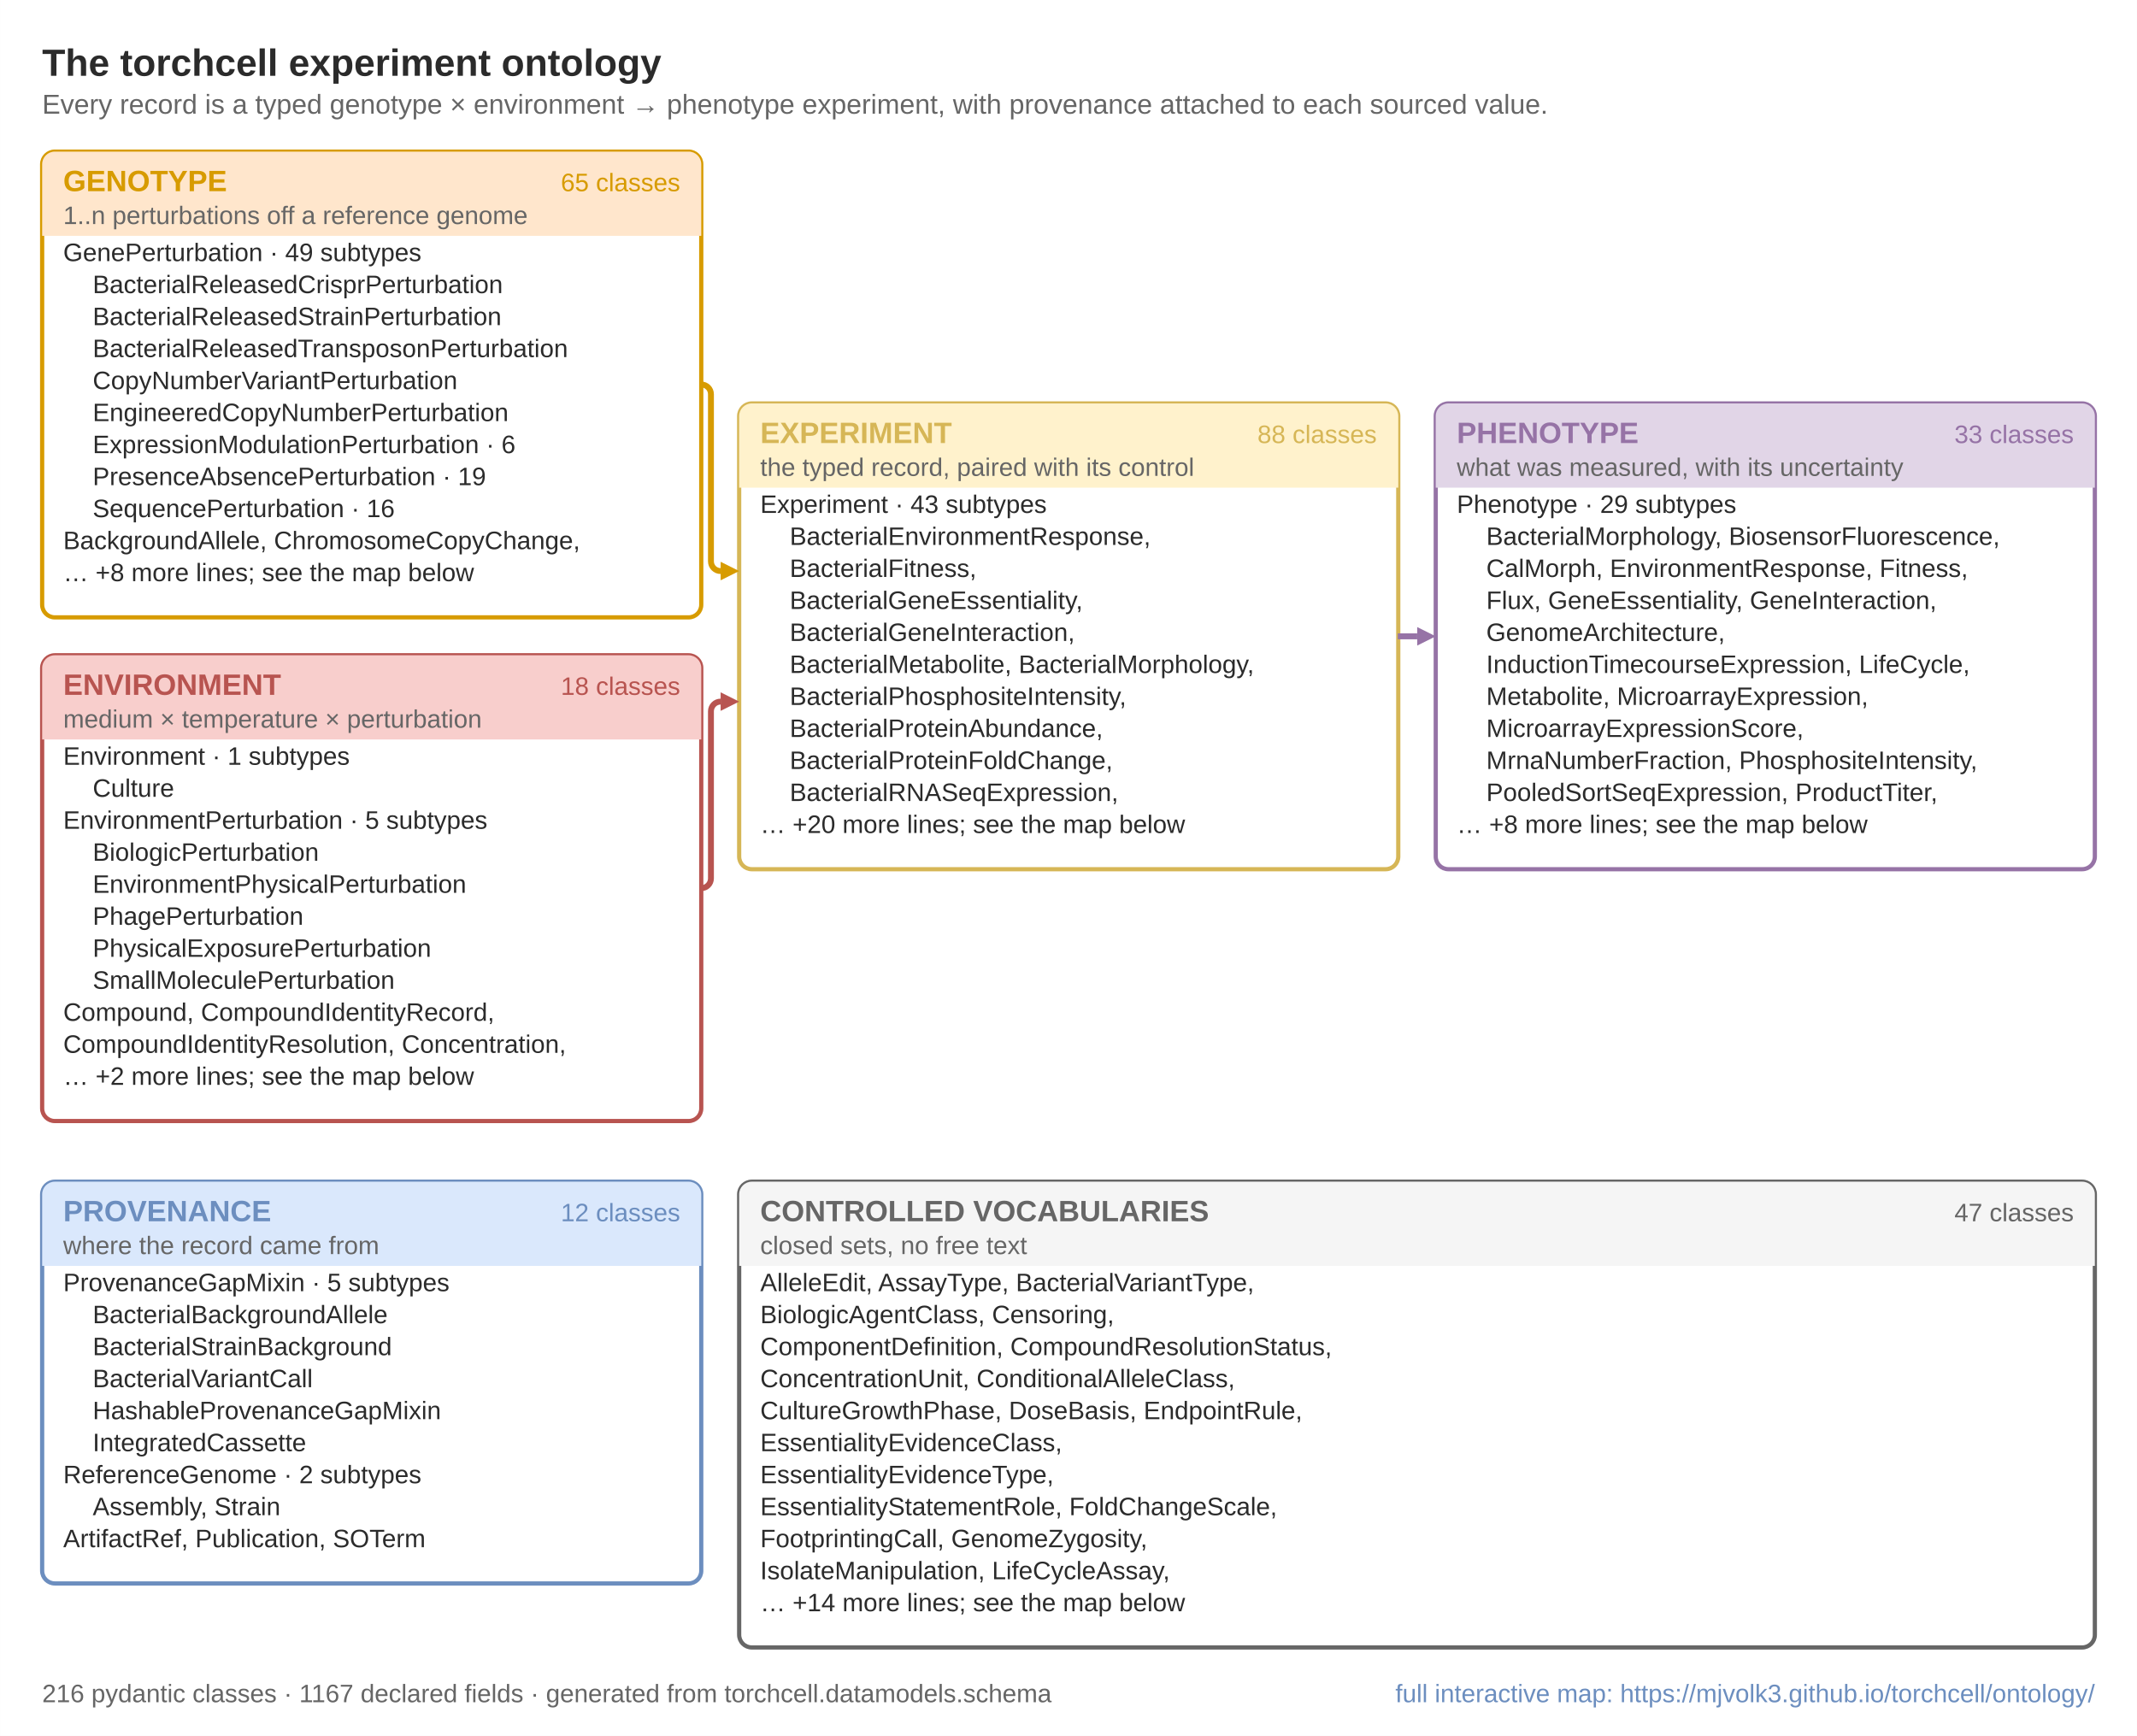
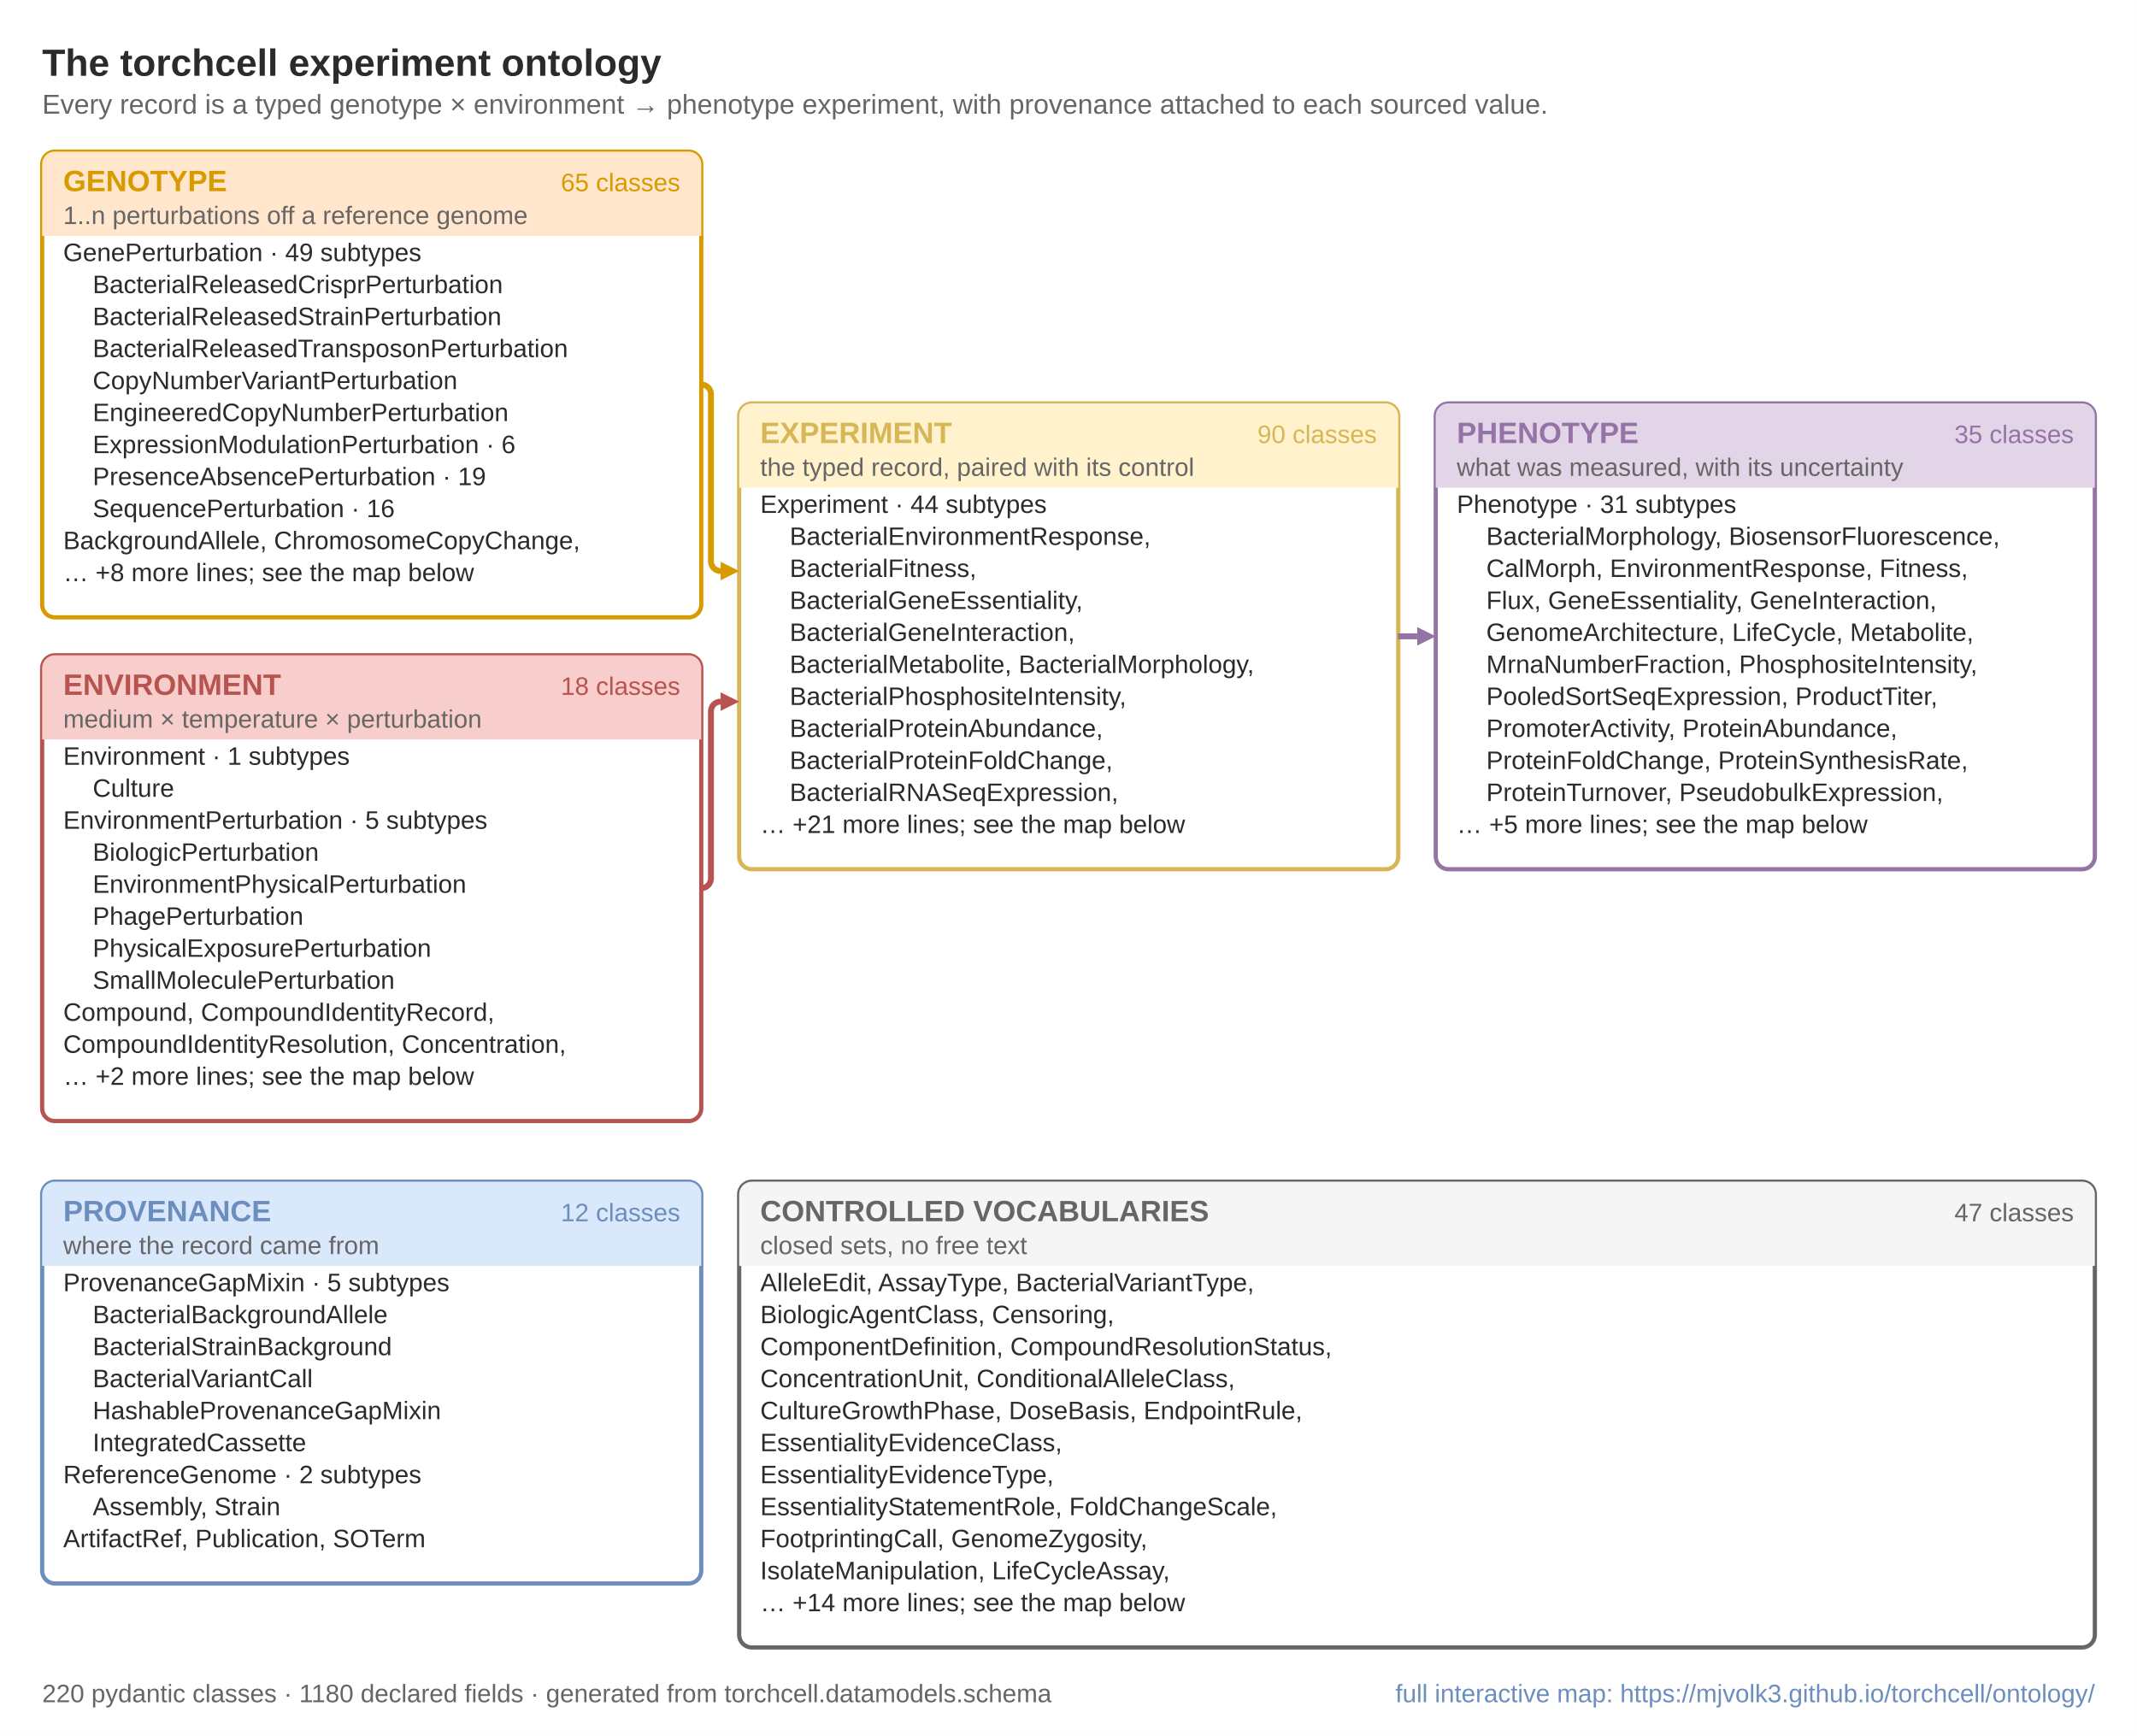
<svg xmlns="http://www.w3.org/2000/svg" width="179.00mm" height="145.41mm" viewBox="0 0 507.4 412.2" font-family="Arial, Helvetica, sans-serif">
  <style>text{font-family:Arial,Helvetica,sans-serif}</style>
  <rect width="100%" height="100%" fill="#FFFFFF" />
  <text x="10.0" y="18.0" font-size="9" font-weight="700" fill="#2B2B2B">The torchcell experiment ontology</text>
  <text x="10.0" y="27.0" font-size="6.5" fill="#666666">Every record is a typed genotype × environment → phenotype experiment, with provenance attached to each sourced value.</text>
  <rect x="10.0" y="36.0" width="156.5" height="110.6" rx="3" fill="#FFFFFF" stroke="#D79B00" stroke-width="1" />
  <path d="M10.0 39.0 a3 3 0 0 1 3 -3 h150.5 a3 3 0 0 1 3 3 v17.0 h-156.5 Z" fill="#FFE6CC" />
  <text x="15.0" y="45.4" font-size="7" font-weight="700" fill="#D79B00">GENOTYPE</text>
  <text x="161.5" y="45.4" font-size="6" text-anchor="end" fill="#D79B00">65 classes</text>
  <text x="15.0" y="53.2" font-size="6" fill="#666666">1..n perturbations off a reference genome</text>
  <text x="15.0" y="62.0" font-size="6" fill="#2B2B2B">GenePerturbation  ·  49 subtypes</text>
  <text x="22.0" y="69.6" font-size="6" fill="#2B2B2B">BacterialReleasedCrisprPerturbation</text>
  <text x="22.0" y="77.2" font-size="6" fill="#2B2B2B">BacterialReleasedStrainPerturbation</text>
  <text x="22.0" y="84.8" font-size="6" fill="#2B2B2B">BacterialReleasedTransposonPerturbation</text>
  <text x="22.0" y="92.4" font-size="6" fill="#2B2B2B">CopyNumberVariantPerturbation</text>
  <text x="22.0" y="100.0" font-size="6" fill="#2B2B2B">EngineeredCopyNumberPerturbation</text>
  <text x="22.0" y="107.6" font-size="6" fill="#2B2B2B">ExpressionModulationPerturbation  ·  6</text>
  <text x="22.0" y="115.2" font-size="6" fill="#2B2B2B">PresenceAbsencePerturbation  ·  19</text>
  <text x="22.0" y="122.8" font-size="6" fill="#2B2B2B">SequencePerturbation  ·  16</text>
  <text x="15.0" y="130.4" font-size="6" fill="#2B2B2B">BackgroundAllele, ChromosomeCopyChange,</text>
  <text x="15.0" y="138.0" font-size="6" fill="#2B2B2B">…  +8 more lines; see the map below</text>
  <rect x="10.0" y="155.6" width="156.5" height="110.6" rx="3" fill="#FFFFFF" stroke="#B85450" stroke-width="1" />
  <path d="M10.0 158.6 a3 3 0 0 1 3 -3 h150.5 a3 3 0 0 1 3 3 v17.0 h-156.5 Z" fill="#F8CECC" />
  <text x="15.0" y="165.0" font-size="7" font-weight="700" fill="#B85450">ENVIRONMENT</text>
  <text x="161.5" y="165.0" font-size="6" text-anchor="end" fill="#B85450">18 classes</text>
  <text x="15.0" y="172.8" font-size="6" fill="#666666">medium × temperature × perturbation</text>
  <text x="15.0" y="181.6" font-size="6" fill="#2B2B2B">Environment  ·  1 subtypes</text>
  <text x="22.0" y="189.2" font-size="6" fill="#2B2B2B">Culture</text>
  <text x="15.0" y="196.8" font-size="6" fill="#2B2B2B">EnvironmentPerturbation  ·  5 subtypes</text>
  <text x="22.0" y="204.4" font-size="6" fill="#2B2B2B">BiologicPerturbation</text>
  <text x="22.0" y="212.0" font-size="6" fill="#2B2B2B">EnvironmentPhysicalPerturbation</text>
  <text x="22.0" y="219.6" font-size="6" fill="#2B2B2B">PhagePerturbation</text>
  <text x="22.0" y="227.2" font-size="6" fill="#2B2B2B">PhysicalExposurePerturbation</text>
  <text x="22.0" y="234.8" font-size="6" fill="#2B2B2B">SmallMoleculePerturbation</text>
  <text x="15.0" y="242.4" font-size="6" fill="#2B2B2B">Compound, CompoundIdentityRecord,</text>
  <text x="15.0" y="250.0" font-size="6" fill="#2B2B2B">CompoundIdentityResolution, Concentration,</text>
  <text x="15.0" y="257.6" font-size="6" fill="#2B2B2B">…  +2 more lines; see the map below</text>
  <rect x="175.5" y="95.8" width="156.5" height="110.6" rx="3" fill="#FFFFFF" stroke="#D6B656" stroke-width="1" />
  <path d="M175.5 98.8 a3 3 0 0 1 3 -3 h150.5 a3 3 0 0 1 3 3 v17.0 h-156.5 Z" fill="#FFF2CC" />
  <text x="180.5" y="105.2" font-size="7" font-weight="700" fill="#D6B656">EXPERIMENT</text>
-   <text x="326.9" y="105.2" font-size="6" text-anchor="end" fill="#D6B656">88 classes</text>
+   <text x="326.9" y="105.2" font-size="6" text-anchor="end" fill="#D6B656">90 classes</text>
  <text x="180.5" y="113.0" font-size="6" fill="#666666">the typed record, paired with its control</text>
-   <text x="180.5" y="121.8" font-size="6" fill="#2B2B2B">Experiment  ·  43 subtypes</text>
+   <text x="180.5" y="121.8" font-size="6" fill="#2B2B2B">Experiment  ·  44 subtypes</text>
  <text x="187.5" y="129.4" font-size="6" fill="#2B2B2B">BacterialEnvironmentResponse,</text>
  <text x="187.5" y="137.0" font-size="6" fill="#2B2B2B">BacterialFitness,</text>
  <text x="187.5" y="144.6" font-size="6" fill="#2B2B2B">BacterialGeneEssentiality,</text>
  <text x="187.5" y="152.2" font-size="6" fill="#2B2B2B">BacterialGeneInteraction,</text>
  <text x="187.5" y="159.8" font-size="6" fill="#2B2B2B">BacterialMetabolite, BacterialMorphology,</text>
  <text x="187.5" y="167.4" font-size="6" fill="#2B2B2B">BacterialPhosphositeIntensity,</text>
  <text x="187.5" y="175.0" font-size="6" fill="#2B2B2B">BacterialProteinAbundance,</text>
  <text x="187.5" y="182.6" font-size="6" fill="#2B2B2B">BacterialProteinFoldChange,</text>
  <text x="187.5" y="190.2" font-size="6" fill="#2B2B2B">BacterialRNASeqExpression,</text>
-   <text x="180.5" y="197.8" font-size="6" fill="#2B2B2B">…  +20 more lines; see the map below</text>
+   <text x="180.5" y="197.8" font-size="6" fill="#2B2B2B">…  +21 more lines; see the map below</text>
  <rect x="340.9" y="95.8" width="156.5" height="110.6" rx="3" fill="#FFFFFF" stroke="#9673A6" stroke-width="1" />
  <path d="M340.9 98.8 a3 3 0 0 1 3 -3 h150.5 a3 3 0 0 1 3 3 v17.0 h-156.5 Z" fill="#E1D5E7" />
  <text x="345.9" y="105.2" font-size="7" font-weight="700" fill="#9673A6">PHENOTYPE</text>
-   <text x="492.4" y="105.2" font-size="6" text-anchor="end" fill="#9673A6">33 classes</text>
+   <text x="492.4" y="105.2" font-size="6" text-anchor="end" fill="#9673A6">35 classes</text>
  <text x="345.9" y="113.0" font-size="6" fill="#666666">what was measured, with its uncertainty</text>
-   <text x="345.9" y="121.8" font-size="6" fill="#2B2B2B">Phenotype  ·  29 subtypes</text>
+   <text x="345.9" y="121.8" font-size="6" fill="#2B2B2B">Phenotype  ·  31 subtypes</text>
  <text x="352.9" y="129.4" font-size="6" fill="#2B2B2B">BacterialMorphology, BiosensorFluorescence,</text>
  <text x="352.9" y="137.0" font-size="6" fill="#2B2B2B">CalMorph, EnvironmentResponse, Fitness,</text>
  <text x="352.9" y="144.6" font-size="6" fill="#2B2B2B">Flux, GeneEssentiality, GeneInteraction,</text>
-   <text x="352.9" y="152.2" font-size="6" fill="#2B2B2B">GenomeArchitecture,</text>
-   <text x="352.9" y="159.8" font-size="6" fill="#2B2B2B">InductionTimecourseExpression, LifeCycle,</text>
-   <text x="352.9" y="167.4" font-size="6" fill="#2B2B2B">Metabolite, MicroarrayExpression,</text>
-   <text x="352.9" y="175.0" font-size="6" fill="#2B2B2B">MicroarrayExpressionScore,</text>
-   <text x="352.9" y="182.6" font-size="6" fill="#2B2B2B">MrnaNumberFraction, PhosphositeIntensity,</text>
-   <text x="352.9" y="190.2" font-size="6" fill="#2B2B2B">PooledSortSeqExpression, ProductTiter,</text>
-   <text x="345.9" y="197.8" font-size="6" fill="#2B2B2B">…  +8 more lines; see the map below</text>
+   <text x="352.9" y="152.2" font-size="6" fill="#2B2B2B">GenomeArchitecture, LifeCycle, Metabolite,</text>
+   <text x="352.9" y="159.8" font-size="6" fill="#2B2B2B">MrnaNumberFraction, PhosphositeIntensity,</text>
+   <text x="352.9" y="167.4" font-size="6" fill="#2B2B2B">PooledSortSeqExpression, ProductTiter,</text>
+   <text x="352.9" y="175.0" font-size="6" fill="#2B2B2B">PromoterActivity, ProteinAbundance,</text>
+   <text x="352.9" y="182.6" font-size="6" fill="#2B2B2B">ProteinFoldChange, ProteinSynthesisRate,</text>
+   <text x="352.9" y="190.2" font-size="6" fill="#2B2B2B">ProteinTurnover, PseudobulkExpression,</text>
+   <text x="345.9" y="197.8" font-size="6" fill="#2B2B2B">…  +5 more lines; see the map below</text>
  <rect x="10.0" y="280.6" width="156.5" height="95.4" rx="3" fill="#FFFFFF" stroke="#6C8EBF" stroke-width="1" />
  <path d="M10.0 283.6 a3 3 0 0 1 3 -3 h150.5 a3 3 0 0 1 3 3 v17.0 h-156.5 Z" fill="#DAE8FC" />
  <text x="15.0" y="290.0" font-size="7" font-weight="700" fill="#6C8EBF">PROVENANCE</text>
  <text x="161.5" y="290.0" font-size="6" text-anchor="end" fill="#6C8EBF">12 classes</text>
  <text x="15.0" y="297.8" font-size="6" fill="#666666">where the record came from</text>
  <text x="15.0" y="306.6" font-size="6" fill="#2B2B2B">ProvenanceGapMixin  ·  5 subtypes</text>
  <text x="22.0" y="314.2" font-size="6" fill="#2B2B2B">BacterialBackgroundAllele</text>
  <text x="22.0" y="321.8" font-size="6" fill="#2B2B2B">BacterialStrainBackground</text>
  <text x="22.0" y="329.4" font-size="6" fill="#2B2B2B">BacterialVariantCall</text>
  <text x="22.0" y="337.0" font-size="6" fill="#2B2B2B">HashableProvenanceGapMixin</text>
  <text x="22.0" y="344.6" font-size="6" fill="#2B2B2B">IntegratedCassette</text>
  <text x="15.0" y="352.2" font-size="6" fill="#2B2B2B">ReferenceGenome  ·  2 subtypes</text>
  <text x="22.0" y="359.8" font-size="6" fill="#2B2B2B">Assembly, Strain</text>
  <text x="15.0" y="367.4" font-size="6" fill="#2B2B2B">ArtifactRef, Publication, SOTerm</text>
  <rect x="175.5" y="280.6" width="321.9" height="110.6" rx="3" fill="#FFFFFF" stroke="#666666" stroke-width="1" />
  <path d="M175.5 283.6 a3 3 0 0 1 3 -3 h315.9 a3 3 0 0 1 3 3 v17.0 h-321.9 Z" fill="#F5F5F5" />
  <text x="180.5" y="290.0" font-size="7" font-weight="700" fill="#666666">CONTROLLED VOCABULARIES</text>
  <text x="492.4" y="290.0" font-size="6" text-anchor="end" fill="#666666">47 classes</text>
  <text x="180.5" y="297.8" font-size="6" fill="#666666">closed sets, no free text</text>
  <text x="180.5" y="306.6" font-size="6" fill="#2B2B2B">AlleleEdit, AssayType, BacterialVariantType,</text>
  <text x="180.5" y="314.2" font-size="6" fill="#2B2B2B">BiologicAgentClass, Censoring,</text>
  <text x="180.5" y="321.8" font-size="6" fill="#2B2B2B">ComponentDefinition, CompoundResolutionStatus,</text>
  <text x="180.5" y="329.4" font-size="6" fill="#2B2B2B">ConcentrationUnit, ConditionalAlleleClass,</text>
  <text x="180.5" y="337.0" font-size="6" fill="#2B2B2B">CultureGrowthPhase, DoseBasis, EndpointRule,</text>
  <text x="180.5" y="344.6" font-size="6" fill="#2B2B2B">EssentialityEvidenceClass,</text>
  <text x="180.5" y="352.2" font-size="6" fill="#2B2B2B">EssentialityEvidenceType,</text>
  <text x="180.5" y="359.8" font-size="6" fill="#2B2B2B">EssentialityStatementRole, FoldChangeScale,</text>
  <text x="180.5" y="367.4" font-size="6" fill="#2B2B2B">FootprintingCall, GenomeZygosity,</text>
  <text x="180.5" y="375.0" font-size="6" fill="#2B2B2B">IsolateManipulation, LifeCycleAssay,</text>
  <text x="180.5" y="382.6" font-size="6" fill="#2B2B2B">…  +14 more lines; see the map below</text>
  <path d="M166.5 91.3 H166.5 A2.3 2.3 0 0 1 168.8 93.6 V133.3 A2.3 2.3 0 0 0 171.1 135.6 H171.1" fill="none" stroke="#D79B00" stroke-width="1.4" stroke-linecap="butt" stroke-linejoin="round" />
  <path d="M175.5 135.6 l-4.4 -2.2 v4.4 Z" fill="#D79B00" />
  <path d="M166.5 210.9 H166.5 A2.3 2.3 0 0 0 168.8 208.6 V168.9 A2.3 2.3 0 0 1 171.1 166.6 H171.1" fill="none" stroke="#B85450" stroke-width="1.4" stroke-linecap="butt" stroke-linejoin="round" />
  <path d="M175.5 166.6 l-4.4 -2.2 v4.4 Z" fill="#B85450" />
  <path d="M331.9 151.1 H336.5" fill="none" stroke="#9673A6" stroke-width="1.4" stroke-linecap="butt" stroke-linejoin="round" />
  <path d="M340.9 151.1 l-4.4 -2.2 v4.4 Z" fill="#9673A6" />
-   <text x="10.0" y="404.2" font-size="6" fill="#666666">216 pydantic classes · 1167 declared fields · generated from torchcell.datamodels.schema</text>
+   <text x="10.0" y="404.2" font-size="6" fill="#666666">220 pydantic classes · 1180 declared fields · generated from torchcell.datamodels.schema</text>
  <text x="497.4" y="404.2" font-size="6" text-anchor="end" fill="#6C8EBF">full interactive map: https://mjvolk3.github.io/torchcell/ontology/</text>
</svg>
